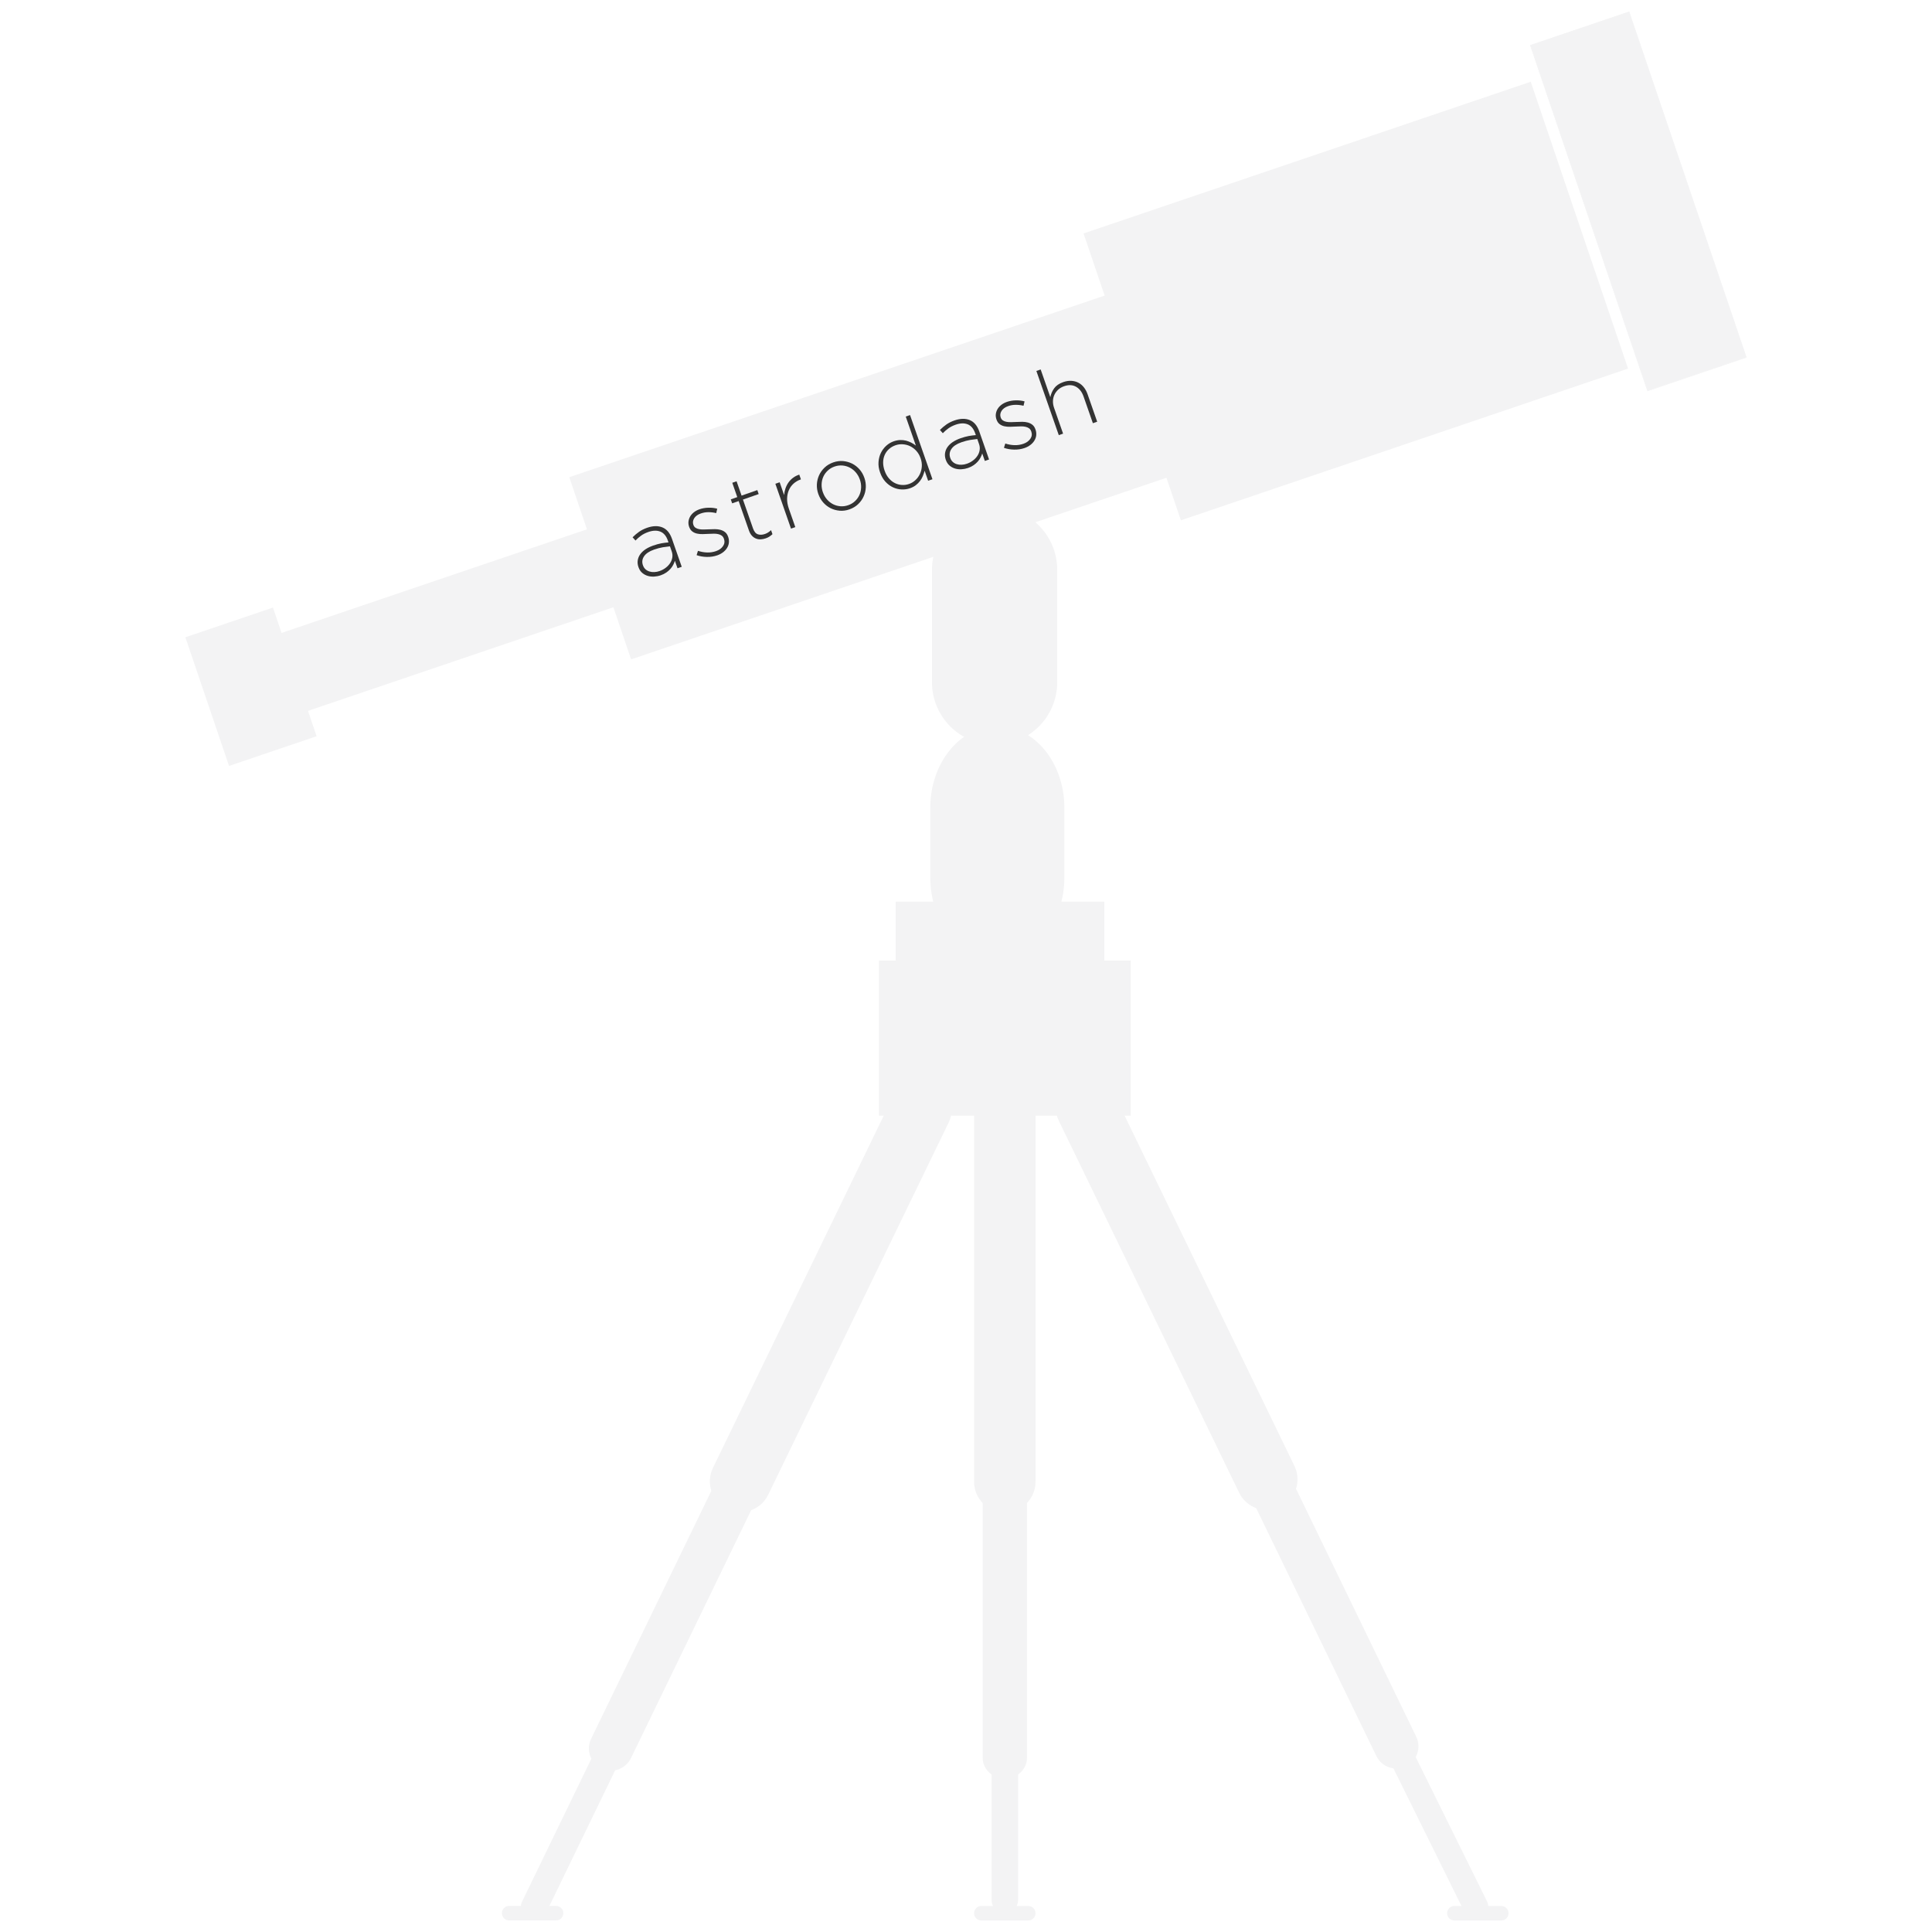
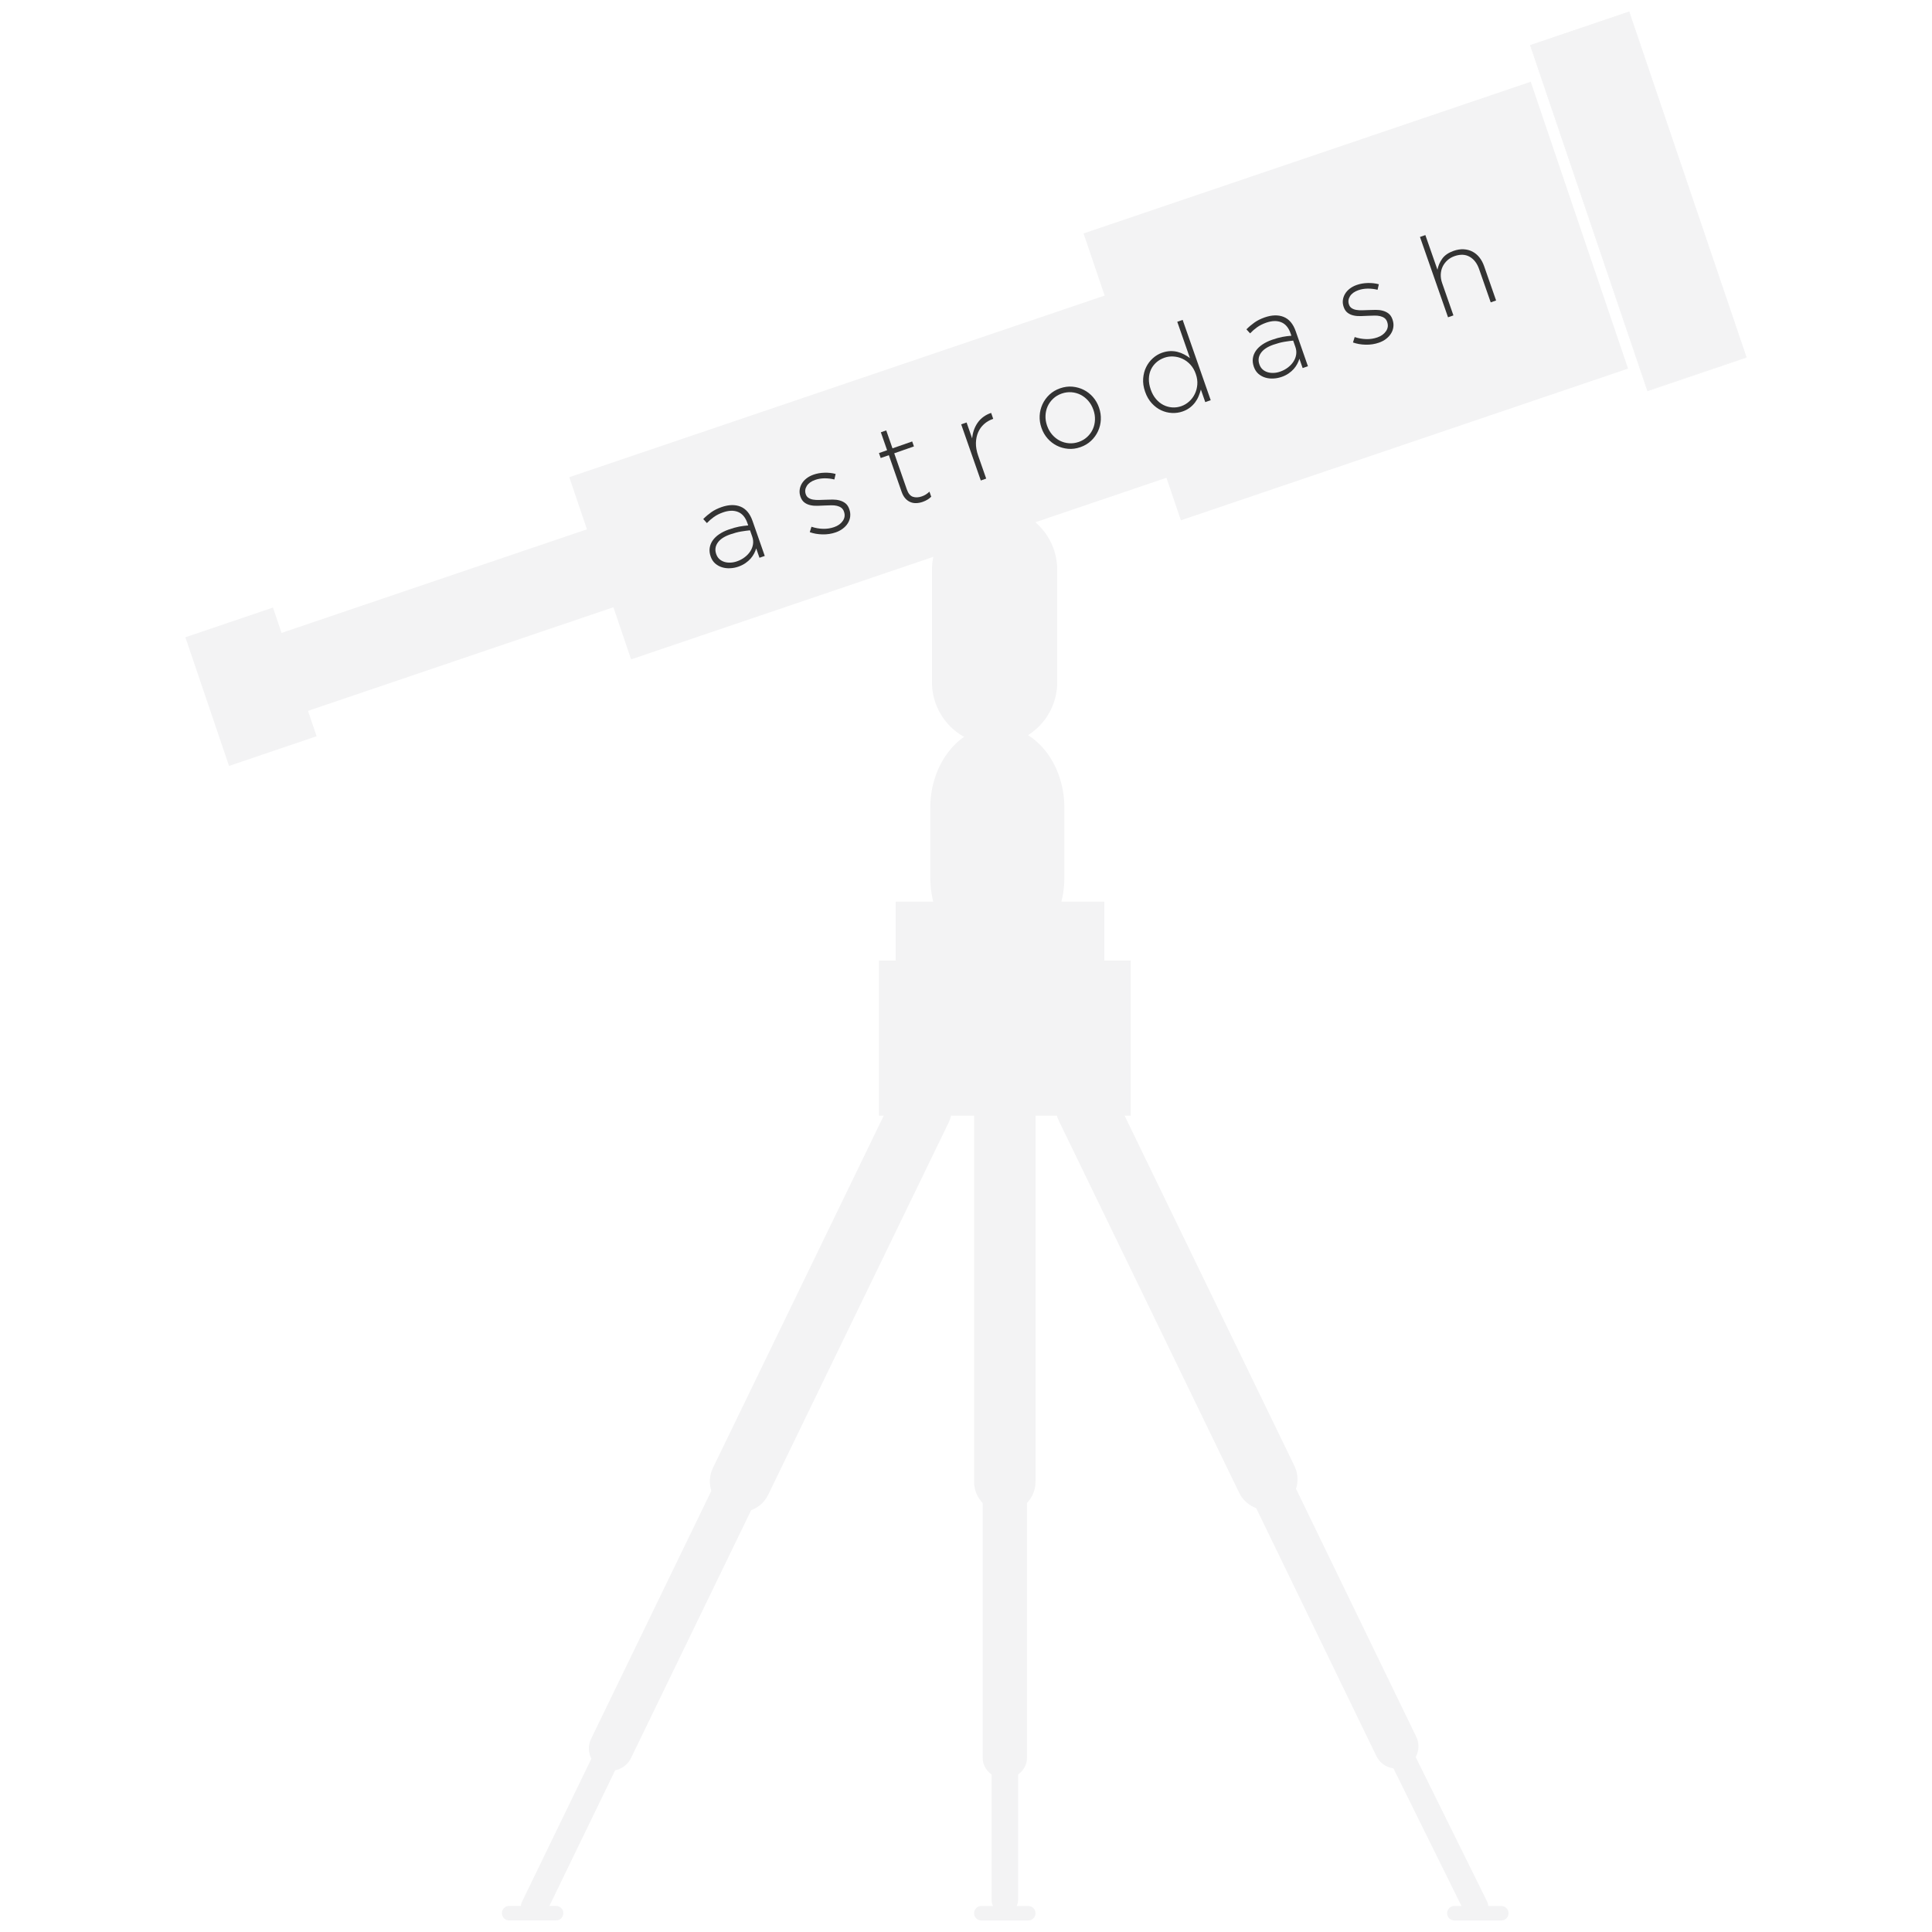
<svg xmlns="http://www.w3.org/2000/svg" id="Layer_1" data-name="Layer 1" viewBox="0 0 800 800">
  <defs>
    <style>
      .cls-1 {
        fill: #f3f3f4;
      }

      .cls-2 {
        fill: #333;
      }
    </style>
  </defs>
  <g>
    <g>
      <rect class="cls-1" x="656.82" y="7.84" width="43.17" height="151.08" transform="translate(9.17 222.33) rotate(-18.74)" />
      <path class="cls-1" d="m682.15,162l-.04-.11-48.57-143.19,41.1-13.94.04.11,48.57,143.19-41.1,13.94Zm-48.3-143.15l48.45,142.85,40.65-13.79L674.5,5.06l-40.65,13.79Z" />
    </g>
    <rect class="cls-1" x="463.65" y="61.97" width="195.53" height="125.43" transform="translate(-10.3 186.94) rotate(-18.74)" />
    <rect class="cls-1" x="242.3" y="157.82" width="234.62" height="79.66" transform="translate(-44.43 125.99) rotate(-18.74)" />
    <rect class="cls-1" x="102.99" y="242.18" width="150.18" height="34.08" transform="translate(-73.83 70.94) rotate(-18.74)" />
    <rect class="cls-1" x="84.77" y="256.25" width="38.29" height="56.26" transform="translate(-85.84 48.45) rotate(-18.74)" />
    <path class="cls-1" d="m437.77,282.49c0,14.32-11.61,25.93-25.93,25.93h0c-14.32,0-25.93-11.61-25.93-25.93v-46.55c0-14.32,11.61-25.93,25.93-25.93h0c14.32,0,25.93,11.61,25.93,25.93v46.55Z" />
    <g>
      <circle class="cls-1" cx="411.84" cy="279.17" r="14.01" transform="translate(-8.02 12.22) rotate(-1.68)" />
      <path class="cls-1" d="m411.84,293.26c-7.77,0-14.09-6.32-14.09-14.09s6.32-14.09,14.09-14.09,14.09,6.32,14.09,14.09-6.32,14.09-14.09,14.09Zm0-28.01c-7.68,0-13.92,6.25-13.92,13.92s6.25,13.92,13.92,13.92,13.92-6.25,13.92-13.92-6.25-13.92-13.92-13.92Z" />
    </g>
    <path class="cls-1" d="m440.73,363.38c0,18.68-12.43,33.82-27.76,33.82h0c-15.33,0-27.76-15.14-27.76-33.82v-28.9c0-18.68,12.43-33.82,27.76-33.82h0c15.33,0,27.76,15.14,27.76,33.82v28.9Z" />
    <rect class="cls-1" x="370.87" y="373.36" width="86.42" height="48.74" />
    <rect class="cls-1" x="363.95" y="397.73" width="104.27" height="64.25" />
    <path class="cls-1" d="m428.79,613.56c0,7.02-5.69,12.72-12.72,12.72h0c-7.02,0-12.72-5.69-12.72-12.72v-171.22c0-7.02,5.69-12.72,12.72-12.72h0c7.02,0,12.72,5.69,12.72,12.72v171.22Z" />
    <path class="cls-1" d="m425.25,727.89c0,4.74-4.11,8.58-9.17,8.58h0c-5.06,0-9.17-3.84-9.17-8.58v-115.49c0-4.74,4.11-8.58,9.17-8.58h0c5.06,0,9.17,3.84,9.17,8.58v115.49Z" />
    <path class="cls-1" d="m421.56,786.75c0,3.03-2.45,5.48-5.48,5.48h0c-3.03,0-5.48-2.45-5.48-5.48v-73.79c0-3.03,2.45-5.48,5.48-5.48h0c3.03,0,5.48,2.45,5.48,5.48v73.79Z" />
    <path class="cls-1" d="m318.09,618.95c-3.06,6.32-10.67,8.96-16.99,5.89h0c-6.32-3.06-8.96-10.67-5.89-16.99l74.7-154.07c3.06-6.32,10.67-8.96,16.99-5.89h0c6.32,3.06,8.96,10.67,5.89,16.99l-74.7,154.07Z" />
    <path class="cls-1" d="m261.27,728c-2.21,4.56-7.69,6.46-12.25,4.25h0c-4.56-2.21-6.46-7.7-4.25-12.25l53.87-111.11c2.21-4.56,7.69-6.46,12.25-4.25h0c4.56,2.21,6.46,7.69,4.25,12.25l-53.87,111.11Z" />
    <path class="cls-1" d="m226.06,792.16c-1.23,2.54-4.44,3.53-7.16,2.21h0c-2.72-1.32-3.93-4.45-2.7-6.99l30.03-61.94c1.23-2.54,4.44-3.53,7.16-2.21h0c2.72,1.32,3.93,4.45,2.7,6.99l-30.03,61.94Z" />
    <path class="cls-1" d="m513.11,618.1c3.06,6.32,10.67,8.96,16.99,5.89h0c6.32-3.06,8.96-10.67,5.89-16.99l-74.7-154.07c-3.06-6.32-10.67-8.96-16.99-5.89h0c-6.32,3.06-8.96,10.67-5.89,16.99l74.7,154.07Z" />
    <path class="cls-1" d="m569.93,727.14c2.21,4.56,7.69,6.46,12.25,4.25h0c4.56-2.21,6.46-7.7,4.25-12.25l-53.87-111.11c-2.21-4.56-7.69-6.46-12.25-4.25h0c-4.56,2.21-6.46,7.69-4.25,12.25l53.87,111.11Z" />
    <path class="cls-1" d="m606.38,791.69c1.27,2.57,4.39,3.65,6.96,2.43h0c2.58-1.23,3.64-4.3,2.37-6.87l-30.94-62.59c-1.27-2.57-4.39-3.65-6.96-2.43h0c-2.58,1.22-3.64,4.3-2.37,6.87l30.94,62.59Z" />
    <path class="cls-1" d="m428.79,792.23c0,1.66-1.35,3.01-3.01,3.01h-19.42c-1.66,0-3.01-1.35-3.01-3.01h0c0-1.66,1.35-3.01,3.01-3.01h19.42c1.66,0,3.01,1.35,3.01,3.01h0Z" />
    <path class="cls-1" d="m233.26,792.2c0,1.66-1.35,3.01-3.01,3.01h-19.42c-1.66,0-3.01-1.35-3.01-3.01h0c0-1.66,1.35-3.01,3.01-3.01h19.42c1.66,0,3.01,1.35,3.01,3.01h0Z" />
    <path class="cls-1" d="m624.66,792.23c0,1.66-1.35,3.01-3.01,3.01h-19.42c-1.66,0-3.01-1.35-3.01-3.01h0c0-1.66,1.35-3.01,3.01-3.01h19.42c1.66,0,3.01,1.35,3.01,3.01h0Z" />
  </g>
  <g>
-     <path class="cls-2" d="m280.54,235.3l-1.08-3.09c-.16.55-.4,1.11-.7,1.69-.3.58-.68,1.14-1.15,1.67-.47.53-1.04,1.03-1.7,1.49-.67.46-1.44.85-2.31,1.15-.87.31-1.78.48-2.71.54-.93.05-1.83-.04-2.67-.29-.85-.25-1.61-.66-2.29-1.24-.68-.58-1.19-1.35-1.53-2.33l-.03-.07c-.34-.97-.44-1.9-.3-2.79.14-.89.47-1.72,1-2.47.53-.76,1.24-1.44,2.14-2.06.9-.61,1.96-1.13,3.17-1.56,1.31-.46,2.46-.78,3.46-.96,1-.18,1.99-.31,2.97-.38l-.28-.8c-.66-1.88-1.69-3.11-3.1-3.67-1.41-.56-3.07-.51-4.99.16-1.14.4-2.14.9-2.98,1.51-.85.61-1.62,1.28-2.32,2.02l-1.2-1.34c.85-.85,1.74-1.61,2.68-2.27s2.05-1.22,3.34-1.67c2.4-.84,4.51-.89,6.31-.16,1.81.73,3.13,2.31,3.98,4.74l4.04,11.58-1.75.61Zm-3.13-9.08c-.84.08-1.82.21-2.93.39-1.11.18-2.33.51-3.66.97-1.97.69-3.34,1.61-4.12,2.76-.78,1.15-.94,2.38-.49,3.69l.03.07c.24.68.59,1.22,1.06,1.64.47.42,1.02.72,1.65.91.62.19,1.3.27,2.02.23.72-.03,1.44-.17,2.14-.42.95-.33,1.8-.78,2.55-1.36.75-.57,1.36-1.22,1.83-1.94.47-.72.77-1.5.9-2.33.13-.83.05-1.67-.25-2.52l-.73-2.1Z" />
-     <path class="cls-2" d="m301.82,224.71c-.09.78-.35,1.51-.77,2.18-.42.68-.97,1.28-1.66,1.8-.69.53-1.48.94-2.38,1.26-1.36.47-2.81.7-4.34.66-1.54-.03-2.94-.28-4.22-.73l.56-1.79c1.29.42,2.57.65,3.83.68,1.26.04,2.49-.16,3.68-.57,1.26-.44,2.21-1.12,2.86-2.06.64-.93.77-1.94.39-3.03l-.03-.07c-.19-.53-.48-.94-.88-1.24-.4-.29-.89-.51-1.45-.63-.56-.13-1.17-.19-1.82-.18-.65,0-1.34.03-2.06.07-.83.04-1.67.08-2.52.1s-1.64-.04-2.38-.21c-.74-.16-1.39-.46-1.96-.88s-1-1.05-1.29-1.87l-.03-.07c-.26-.75-.35-1.49-.26-2.21.09-.72.32-1.41.69-2.05s.89-1.23,1.55-1.75c.66-.52,1.44-.93,2.34-1.25,1.12-.39,2.33-.6,3.64-.64,1.31-.04,2.53.1,3.68.42l-.42,1.82c-1.04-.26-2.12-.39-3.22-.39-1.1,0-2.15.18-3.15.53-1.29.45-2.2,1.12-2.75,2-.55.88-.66,1.79-.34,2.71l.03.07c.18.51.48.9.9,1.17.42.27.92.46,1.48.56.57.1,1.2.15,1.9.13.7-.01,1.42-.04,2.14-.07.83-.04,1.65-.07,2.47-.07.82,0,1.59.1,2.31.29.72.2,1.36.51,1.9.95.55.43.96,1.06,1.25,1.89l.03.07c.29.82.38,1.63.29,2.41Z" />
-     <path class="cls-2" d="m318.62,222.19c-.44.27-.94.51-1.53.72-.73.25-1.44.39-2.14.42-.7.03-1.36-.09-1.98-.35-.62-.26-1.18-.66-1.67-1.21-.49-.55-.89-1.26-1.19-2.13l-4.25-12.16-2.69.94-.57-1.64,2.69-.94-2.07-5.93,1.78-.62,2.07,5.93,6.52-2.28.57,1.64-6.52,2.28,4.17,11.95c.47,1.33,1.14,2.14,2.01,2.43.88.29,1.86.25,2.95-.14.46-.16.88-.36,1.26-.6.38-.24.8-.56,1.25-.98l.58,1.67c-.41.39-.83.72-1.27.99Z" />
-     <path class="cls-2" d="m331.46,198.57c-1.07.37-2.02.93-2.85,1.67-.83.74-1.48,1.63-1.94,2.68-.47,1.05-.71,2.22-.75,3.53-.03,1.31.21,2.71.74,4.21l2.66,7.61-1.78.62-6.48-18.57,1.78-.62,1.84,5.28c.08-.95.27-1.88.58-2.78.31-.9.73-1.72,1.26-2.46.53-.74,1.17-1.39,1.92-1.94.75-.55,1.59-.97,2.52-1.27l.69,1.97-.18.06Z" />
-     <path class="cls-2" d="m358.51,201.82c-.07,1.33-.37,2.6-.92,3.79-.55,1.2-1.31,2.26-2.3,3.19-.98.93-2.17,1.63-3.55,2.12s-2.74.67-4.08.55c-1.34-.12-2.58-.47-3.73-1.04-1.16-.58-2.17-1.37-3.05-2.36-.88-1-1.55-2.16-2.01-3.47l-.03-.07c-.46-1.31-.65-2.63-.59-3.96.07-1.33.37-2.59.92-3.79.55-1.2,1.31-2.26,2.3-3.19.98-.93,2.17-1.63,3.55-2.12,1.38-.48,2.74-.66,4.08-.55,1.33.12,2.58.47,3.73,1.04,1.15.58,2.17,1.37,3.05,2.36.88,1,1.55,2.15,2.01,3.47l.03.07c.46,1.31.65,2.63.59,3.96Zm-2.48-3.3c-.39-1.11-.95-2.09-1.68-2.93-.73-.84-1.57-1.5-2.52-1.99-.95-.48-1.96-.76-3.05-.85-1.08-.08-2.16.06-3.23.44-1.1.38-2.04.95-2.83,1.7-.79.75-1.4,1.6-1.82,2.55s-.65,1.97-.69,3.07c-.04,1.1.13,2.19.51,3.28l.03.07c.39,1.11.95,2.09,1.68,2.93.73.84,1.57,1.5,2.52,1.99.95.48,1.96.76,3.05.85,1.08.08,2.16-.06,3.23-.44,1.1-.38,2.04-.95,2.83-1.7.79-.75,1.4-1.6,1.82-2.55s.65-1.97.69-3.07c.04-1.1-.13-2.19-.51-3.28l-.02-.07Z" />
-     <path class="cls-2" d="m384.32,199.06l-1.45-4.15c-.2.75-.45,1.49-.75,2.22-.3.73-.69,1.41-1.17,2.04-.47.63-1.05,1.2-1.72,1.73-.68.52-1.47.94-2.4,1.27-1.12.39-2.29.55-3.52.5-1.23-.06-2.42-.35-3.55-.88-1.14-.53-2.18-1.3-3.12-2.32-.94-1.02-1.67-2.28-2.2-3.79l-.03-.07c-.53-1.5-.74-2.95-.63-4.33.1-1.38.43-2.64.99-3.78.56-1.13,1.3-2.11,2.22-2.94.92-.83,1.94-1.43,3.06-1.82.92-.32,1.81-.5,2.67-.53.86-.03,1.67.06,2.44.25.76.2,1.49.48,2.17.83.68.36,1.32.76,1.91,1.21l-4.19-12.01,1.78-.62,9.28,26.57-1.78.62Zm-3.14-9.36c-.42-1.19-1.01-2.2-1.78-3.04-.77-.83-1.63-1.47-2.57-1.92-.95-.45-1.94-.7-2.99-.77-1.05-.07-2.06.06-3.03.4-1.02.36-1.91.87-2.67,1.55-.76.67-1.35,1.47-1.77,2.38-.42.91-.65,1.92-.68,3.04s.17,2.29.6,3.53l.03.07c.42,1.21,1,2.25,1.74,3.11.74.86,1.56,1.52,2.47,1.97.91.46,1.88.72,2.89.79,1.02.07,2.02-.07,2.99-.41.97-.34,1.85-.86,2.62-1.57.78-.71,1.39-1.54,1.85-2.49s.73-1.99.82-3.1c.09-1.12-.08-2.27-.49-3.46l-.03-.07Z" />
-     <path class="cls-2" d="m407.8,190.86l-1.08-3.09c-.16.55-.4,1.11-.7,1.69-.3.58-.68,1.14-1.15,1.67-.47.53-1.04,1.03-1.7,1.49-.67.46-1.44.85-2.31,1.15s-1.78.48-2.71.54c-.93.05-1.83-.04-2.67-.29-.85-.25-1.61-.66-2.29-1.24-.68-.58-1.19-1.35-1.53-2.33l-.03-.07c-.34-.97-.44-1.9-.3-2.79.14-.89.47-1.72,1-2.47.53-.75,1.24-1.44,2.14-2.05.9-.61,1.96-1.13,3.17-1.56,1.31-.46,2.46-.78,3.46-.96,1-.18,1.99-.31,2.97-.38l-.28-.8c-.66-1.88-1.69-3.11-3.1-3.67-1.41-.56-3.07-.51-4.99.16-1.14.4-2.14.9-2.98,1.51-.85.61-1.62,1.28-2.32,2.01l-1.2-1.34c.85-.85,1.74-1.61,2.68-2.27.94-.66,2.05-1.22,3.34-1.67,2.4-.84,4.51-.89,6.31-.16,1.81.73,3.13,2.31,3.98,4.74l4.04,11.58-1.75.61Zm-3.13-9.08c-.84.08-1.82.21-2.93.39-1.11.18-2.33.51-3.66.97-1.97.69-3.34,1.61-4.12,2.76s-.94,2.38-.49,3.69l.03.07c.24.68.59,1.22,1.06,1.64.47.42,1.02.72,1.65.91.62.19,1.3.27,2.02.23.72-.03,1.44-.17,2.14-.42.95-.33,1.8-.78,2.55-1.36.75-.57,1.36-1.22,1.83-1.94.47-.72.77-1.5.9-2.33.13-.83.05-1.67-.25-2.52l-.73-2.1Z" />
-     <path class="cls-2" d="m429.08,180.27c-.09.78-.35,1.51-.77,2.18-.42.68-.97,1.28-1.66,1.8-.69.53-1.48.94-2.38,1.26-1.36.47-2.81.7-4.34.66-1.54-.03-2.94-.28-4.22-.73l.56-1.79c1.29.42,2.57.65,3.83.68,1.26.04,2.49-.16,3.68-.57,1.26-.44,2.21-1.13,2.86-2.06.64-.93.77-1.94.39-3.03l-.03-.07c-.19-.53-.48-.94-.88-1.24-.4-.29-.89-.51-1.45-.63-.56-.13-1.17-.19-1.82-.18-.65,0-1.34.03-2.06.07-.83.04-1.67.08-2.52.1-.85.02-1.64-.04-2.38-.21-.74-.16-1.39-.46-1.96-.88-.57-.43-1-1.05-1.29-1.88l-.03-.07c-.26-.75-.35-1.49-.26-2.21.09-.72.32-1.41.69-2.05.37-.65.89-1.23,1.55-1.75.66-.52,1.44-.93,2.34-1.25,1.12-.39,2.33-.61,3.64-.64,1.31-.04,2.53.1,3.68.42l-.43,1.82c-1.04-.26-2.12-.39-3.22-.39-1.1,0-2.15.18-3.14.53-1.29.45-2.2,1.12-2.75,2-.55.88-.66,1.79-.34,2.71l.03.07c.18.51.48.9.9,1.17.42.27.92.46,1.48.56.57.1,1.2.15,1.9.13.7-.01,1.42-.04,2.14-.07.83-.04,1.65-.07,2.47-.07.82,0,1.59.1,2.31.29.72.2,1.36.51,1.9.95.55.43.96,1.06,1.25,1.89l.03.07c.29.82.38,1.63.29,2.41Z" />
-     <path class="cls-2" d="m452.54,175.24l-3.85-11.03c-.67-1.92-1.71-3.27-3.14-4.07-1.42-.8-3.08-.87-4.97-.2-.92.32-1.71.78-2.38,1.38-.66.6-1.18,1.29-1.56,2.08-.38.79-.59,1.64-.63,2.57-.04.93.1,1.88.44,2.85l3.75,10.74-1.78.62-9.28-26.57,1.78-.62,4,11.47c.25-1.31.78-2.53,1.58-3.66.81-1.12,2.06-1.99,3.76-2.58,1.17-.41,2.27-.58,3.33-.53,1.05.06,2.02.31,2.9.76.88.45,1.65,1.09,2.3,1.91.65.82,1.18,1.79,1.56,2.9l3.97,11.36-1.78.62Z" />
+     <path class="cls-2" d="m314.48,230.96l-1.35-3.87c-.2.69-.49,1.39-.87,2.12-.38.73-.86,1.42-1.44,2.09-.59.67-1.3,1.29-2.13,1.87-.84.58-1.8,1.06-2.89,1.45s-2.23.61-3.39.67c-1.17.07-2.29-.05-3.35-.37-1.06-.31-2.02-.83-2.87-1.55-.85-.73-1.49-1.7-1.91-2.91l-.03-.09c-.42-1.21-.55-2.38-.38-3.5.17-1.12.59-2.15,1.25-3.09.66-.95,1.55-1.8,2.68-2.57,1.13-.77,2.45-1.42,3.97-1.95,1.64-.57,3.08-.97,4.33-1.21,1.25-.23,2.49-.39,3.72-.48l-.35-1c-.82-2.36-2.12-3.89-3.88-4.59-1.76-.71-3.85-.64-6.24.2-1.43.5-2.67,1.13-3.74,1.89-1.06.76-2.03,1.6-2.9,2.52l-1.51-1.67c1.06-1.07,2.18-2.01,3.35-2.84,1.18-.83,2.57-1.52,4.18-2.09,3.01-1.05,5.64-1.12,7.9-.21,2.26.92,3.92,2.89,4.98,5.93l5.06,14.49-2.19.76Zm-3.92-11.37c-1.06.1-2.28.26-3.66.49-1.39.23-2.91.64-4.58,1.22-2.46.86-4.18,2.01-5.16,3.46-.98,1.44-1.18,2.98-.61,4.62l.03.09c.3.85.74,1.53,1.33,2.06.59.52,1.28.9,2.06,1.14.78.24,1.62.33,2.53.29.9-.04,1.8-.22,2.68-.53,1.19-.41,2.25-.98,3.19-1.7.94-.72,1.71-1.53,2.3-2.43.59-.9.96-1.87,1.13-2.91.16-1.04.06-2.09-.31-3.15l-.92-2.63Z" />
+     <path class="cls-2" d="m352.05,213.89c-.12.98-.44,1.89-.96,2.73-.52.85-1.21,1.6-2.08,2.26-.86.66-1.85,1.18-2.98,1.57-1.7.59-3.51.87-5.44.83-1.92-.04-3.68-.35-5.28-.92l.7-2.24c1.62.53,3.21.81,4.8.85,1.58.04,3.12-.19,4.61-.71,1.58-.55,2.77-1.41,3.57-2.58.8-1.16.97-2.43.49-3.79l-.03-.09c-.23-.67-.6-1.18-1.1-1.55-.5-.37-1.11-.63-1.81-.8-.7-.16-1.46-.24-2.28-.22-.81.01-1.67.04-2.58.08-1.04.06-2.09.1-3.15.13-1.06.03-2.06-.05-2.98-.26-.92-.2-1.74-.57-2.46-1.11-.71-.53-1.25-1.32-1.61-2.35l-.03-.09c-.33-.94-.44-1.86-.33-2.77.11-.91.4-1.76.87-2.57s1.12-1.54,1.95-2.19c.83-.65,1.81-1.17,2.93-1.56,1.4-.49,2.91-.76,4.55-.8,1.64-.05,3.17.12,4.6.52l-.53,2.28c-1.31-.33-2.65-.49-4.03-.48s-2.69.22-3.94.66c-1.61.56-2.76,1.4-3.45,2.5-.69,1.11-.83,2.24-.43,3.39l.03.09c.22.64.6,1.13,1.13,1.47.53.34,1.15.58,1.86.7.71.12,1.5.18,2.38.16s1.77-.05,2.68-.09c1.04-.05,2.07-.08,3.09-.08,1.02,0,1.99.12,2.89.37.9.25,1.7.64,2.38,1.18.68.54,1.21,1.33,1.57,2.36l.03.09c.36,1.03.48,2.03.36,3.01Z" />
+     <path class="cls-2" d="m384.02,206.9c-.54.34-1.18.64-1.91.9-.91.32-1.8.49-2.68.53-.88.03-1.7-.11-2.48-.44-.78-.32-1.47-.83-2.09-1.52-.62-.69-1.11-1.58-1.5-2.67l-5.31-15.22-3.37,1.18-.72-2.05,3.37-1.18-2.59-7.43,2.23-.78,2.59,7.43,8.16-2.85.72,2.05-8.16,2.85,5.22,14.96c.58,1.67,1.42,2.68,2.52,3.05,1.1.36,2.33.31,3.7-.17.58-.2,1.1-.45,1.58-.74.48-.29,1-.7,1.57-1.22l.73,2.1c-.51.49-1.04.9-1.59,1.24Z" />
+     <path class="cls-2" d="m411.04,173.52c-1.34.47-2.53,1.16-3.56,2.09-1.04.92-1.85,2.04-2.43,3.35-.58,1.31-.89,2.78-.94,4.42-.04,1.63.26,3.39.92,5.28l3.33,9.52-2.23.78-8.12-23.24,2.23-.78,2.31,6.61c.09-1.19.34-2.35.73-3.48.39-1.12.92-2.15,1.58-3.08.66-.93,1.46-1.74,2.4-2.42.94-.68,1.99-1.21,3.15-1.59l.86,2.46-.23.08Z" />
+     <path class="cls-2" d="m455.83,173.77c-.08,1.67-.47,3.25-1.15,4.75-.69,1.5-1.64,2.83-2.87,3.99-1.23,1.16-2.71,2.05-4.44,2.65-1.73.6-3.43.83-5.1.68-1.67-.15-3.23-.58-4.67-1.31s-2.72-1.71-3.82-2.96c-1.1-1.25-1.94-2.7-2.51-4.34l-.03-.09c-.57-1.64-.82-3.29-.74-4.96.08-1.67.47-3.25,1.15-4.75.69-1.5,1.64-2.83,2.87-3.99,1.23-1.16,2.71-2.05,4.44-2.65,1.73-.6,3.43-.83,5.1-.68,1.67.15,3.23.59,4.67,1.31,1.44.72,2.72,1.71,3.82,2.96,1.1,1.25,1.94,2.7,2.51,4.34l.03.09c.57,1.64.82,3.29.73,4.96Zm-3.1-4.13c-.49-1.39-1.19-2.61-2.1-3.67-.92-1.05-1.97-1.88-3.15-2.49-1.19-.6-2.46-.96-3.81-1.06-1.35-.1-2.7.08-4.05.55-1.37.48-2.56,1.19-3.55,2.13-.99.94-1.75,2-2.28,3.19-.53,1.19-.82,2.47-.87,3.84-.05,1.38.16,2.74.64,4.1l.03.09c.49,1.39,1.19,2.61,2.1,3.67.92,1.05,1.97,1.88,3.15,2.49,1.19.6,2.46.96,3.81,1.06,1.35.1,2.7-.08,4.05-.55,1.37-.48,2.56-1.19,3.55-2.13.99-.94,1.75-2,2.28-3.19.53-1.19.82-2.47.87-3.84.05-1.38-.16-2.74-.64-4.1l-.03-.09Z" />
+     <path class="cls-2" d="m499.07,166.5l-1.81-5.19c-.25.94-.57,1.87-.95,2.78-.38.92-.87,1.77-1.46,2.55-.59.79-1.31,1.51-2.16,2.16-.85.65-1.85,1.18-3,1.58-1.4.49-2.87.7-4.41.62-1.54-.07-3.03-.44-4.45-1.1-1.42-.66-2.73-1.63-3.9-2.91s-2.1-2.85-2.75-4.74l-.03-.09c-.66-1.88-.92-3.69-.79-5.42.13-1.73.54-3.31,1.24-4.73.7-1.42,1.62-2.65,2.78-3.68,1.15-1.03,2.43-1.8,3.83-2.28,1.15-.4,2.27-.62,3.35-.66,1.08-.03,2.1.07,3.05.32.96.25,1.86.6,2.72,1.05.86.45,1.66.96,2.4,1.52l-5.25-15.04,2.23-.78,11.62,33.26-2.23.78Zm-3.94-11.71c-.52-1.49-1.26-2.76-2.22-3.8-.96-1.04-2.04-1.85-3.22-2.4-1.19-.56-2.43-.88-3.75-.97-1.31-.09-2.58.08-3.79.51-1.28.45-2.39,1.09-3.35,1.94-.95.84-1.69,1.83-2.22,2.97-.53,1.14-.81,2.4-.85,3.8-.04,1.4.21,2.87.75,4.42l.03.09c.53,1.52,1.26,2.82,2.18,3.89.92,1.08,1.95,1.9,3.09,2.47,1.14.57,2.35.9,3.62.99s2.52-.09,3.74-.51c1.22-.43,2.31-1.08,3.29-1.97.97-.88,1.75-1.92,2.32-3.11.58-1.19.92-2.48,1.03-3.89.11-1.4-.1-2.85-.62-4.33l-.03-.09Z" />
+     <path class="cls-2" d="m539.4,152.41l-1.35-3.87c-.2.69-.49,1.39-.87,2.12-.38.73-.86,1.42-1.44,2.09-.59.67-1.3,1.29-2.13,1.87-.84.58-1.8,1.06-2.89,1.44s-2.23.61-3.39.67c-1.17.07-2.29-.05-3.35-.36-1.06-.31-2.02-.83-2.87-1.55-.85-.73-1.49-1.7-1.91-2.91l-.03-.09c-.42-1.21-.55-2.38-.38-3.5.17-1.12.59-2.15,1.25-3.09.66-.95,1.55-1.8,2.68-2.57,1.13-.77,2.45-1.42,3.97-1.95,1.64-.57,3.08-.97,4.33-1.21,1.25-.23,2.49-.39,3.72-.48l-.35-1c-.82-2.36-2.12-3.89-3.88-4.59-1.76-.71-3.84-.64-6.24.2-1.43.5-2.67,1.13-3.74,1.89-1.06.76-2.03,1.6-2.9,2.52l-1.51-1.67c1.06-1.07,2.18-2.01,3.35-2.84,1.18-.83,2.57-1.52,4.18-2.09,3.01-1.05,5.64-1.12,7.9-.21,2.26.92,3.92,2.89,4.98,5.93l5.06,14.49-2.19.76Zm-3.92-11.37c-1.06.1-2.28.26-3.66.49-1.39.23-2.91.64-4.58,1.22-2.46.86-4.18,2.01-5.16,3.46-.98,1.44-1.18,2.98-.61,4.62l.03.09c.3.85.74,1.53,1.33,2.06s1.28.9,2.06,1.14c.78.24,1.62.33,2.53.29.91-.04,1.8-.22,2.68-.53,1.18-.41,2.25-.98,3.19-1.7.94-.72,1.71-1.53,2.29-2.43.59-.9.96-1.87,1.13-2.91.16-1.04.06-2.09-.31-3.15l-.92-2.63Z" />
+     <path class="cls-2" d="m576.97,135.34c-.12.98-.44,1.89-.96,2.73-.52.85-1.21,1.6-2.07,2.26-.86.66-1.85,1.18-2.98,1.57-1.7.59-3.51.87-5.44.83-1.92-.04-3.68-.35-5.28-.92l.7-2.24c1.62.53,3.21.81,4.8.85,1.58.04,3.12-.19,4.61-.71,1.58-.55,2.77-1.41,3.57-2.58.8-1.16.97-2.43.49-3.79l-.03-.09c-.23-.67-.6-1.18-1.1-1.55-.5-.37-1.11-.63-1.81-.8-.7-.16-1.46-.24-2.28-.22-.81.01-1.67.04-2.58.08-1.04.06-2.09.1-3.15.13-1.06.03-2.06-.05-2.98-.26-.92-.2-1.74-.57-2.46-1.11s-1.25-1.32-1.61-2.35l-.03-.09c-.33-.94-.44-1.86-.33-2.77.11-.91.4-1.76.87-2.57.47-.81,1.12-1.54,1.95-2.19.83-.65,1.81-1.17,2.93-1.56,1.4-.49,2.91-.76,4.55-.8s3.17.12,4.6.52l-.53,2.28c-1.31-.33-2.65-.49-4.03-.48s-2.69.22-3.94.66c-1.61.56-2.76,1.4-3.45,2.5s-.83,2.24-.43,3.39l.03.09c.22.64.6,1.13,1.13,1.47.53.34,1.15.58,1.86.7.71.13,1.5.18,2.38.16.88-.02,1.77-.05,2.68-.09,1.04-.05,2.07-.08,3.09-.08,1.02,0,1.99.12,2.89.37.9.25,1.7.64,2.38,1.18.68.54,1.21,1.33,1.57,2.36l.03.09c.36,1.03.48,2.03.36,3.01Z" />
+     <path class="cls-2" d="m617.28,125.22l-4.82-13.81c-.84-2.4-2.15-4.1-3.93-5.1-1.78-1-3.85-1.08-6.22-.26-1.15.4-2.15.98-2.97,1.73-.83.75-1.48,1.62-1.96,2.6-.47.98-.74,2.06-.79,3.22-.05,1.16.13,2.35.55,3.56l4.69,13.44-2.23.78-11.62-33.26,2.23-.78,5.01,14.35c.31-1.64.97-3.17,1.98-4.58,1.01-1.41,2.58-2.48,4.7-3.23,1.46-.51,2.85-.73,4.17-.66,1.32.07,2.53.39,3.63.96,1.1.57,2.06,1.37,2.88,2.39.82,1.03,1.47,2.24,1.96,3.63l4.96,14.22-2.23.78Z" />
  </g>
</svg>
